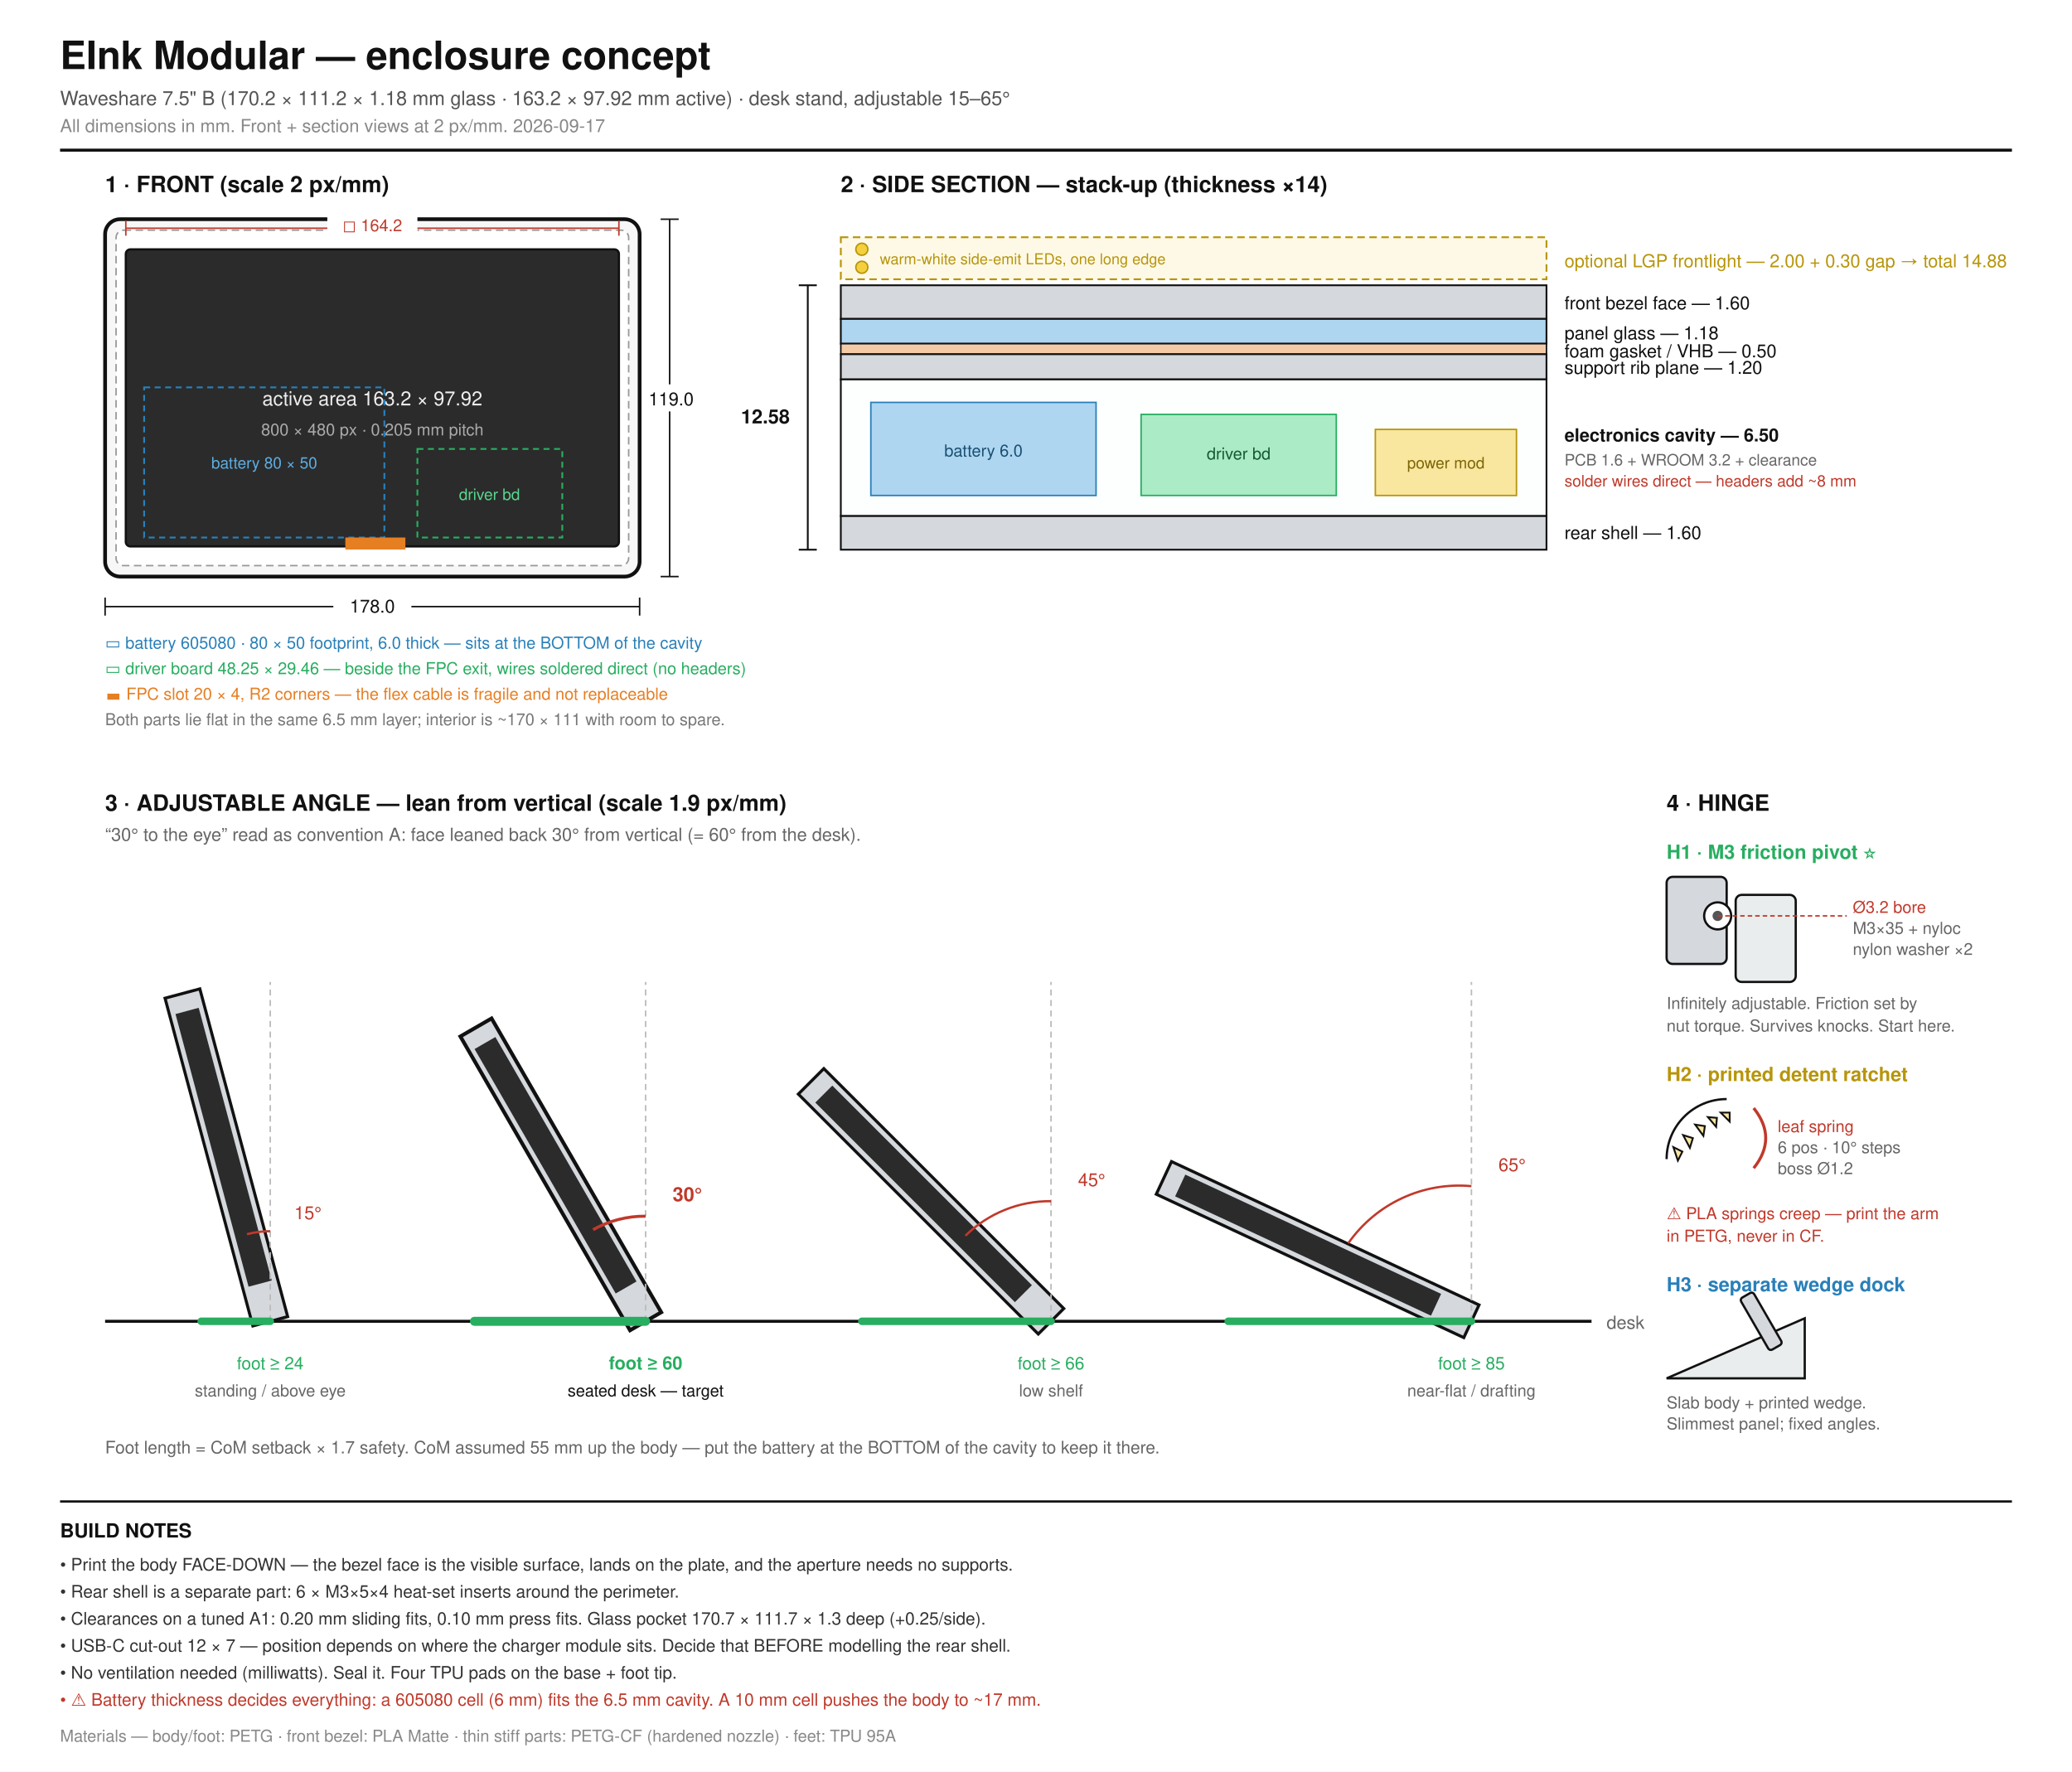
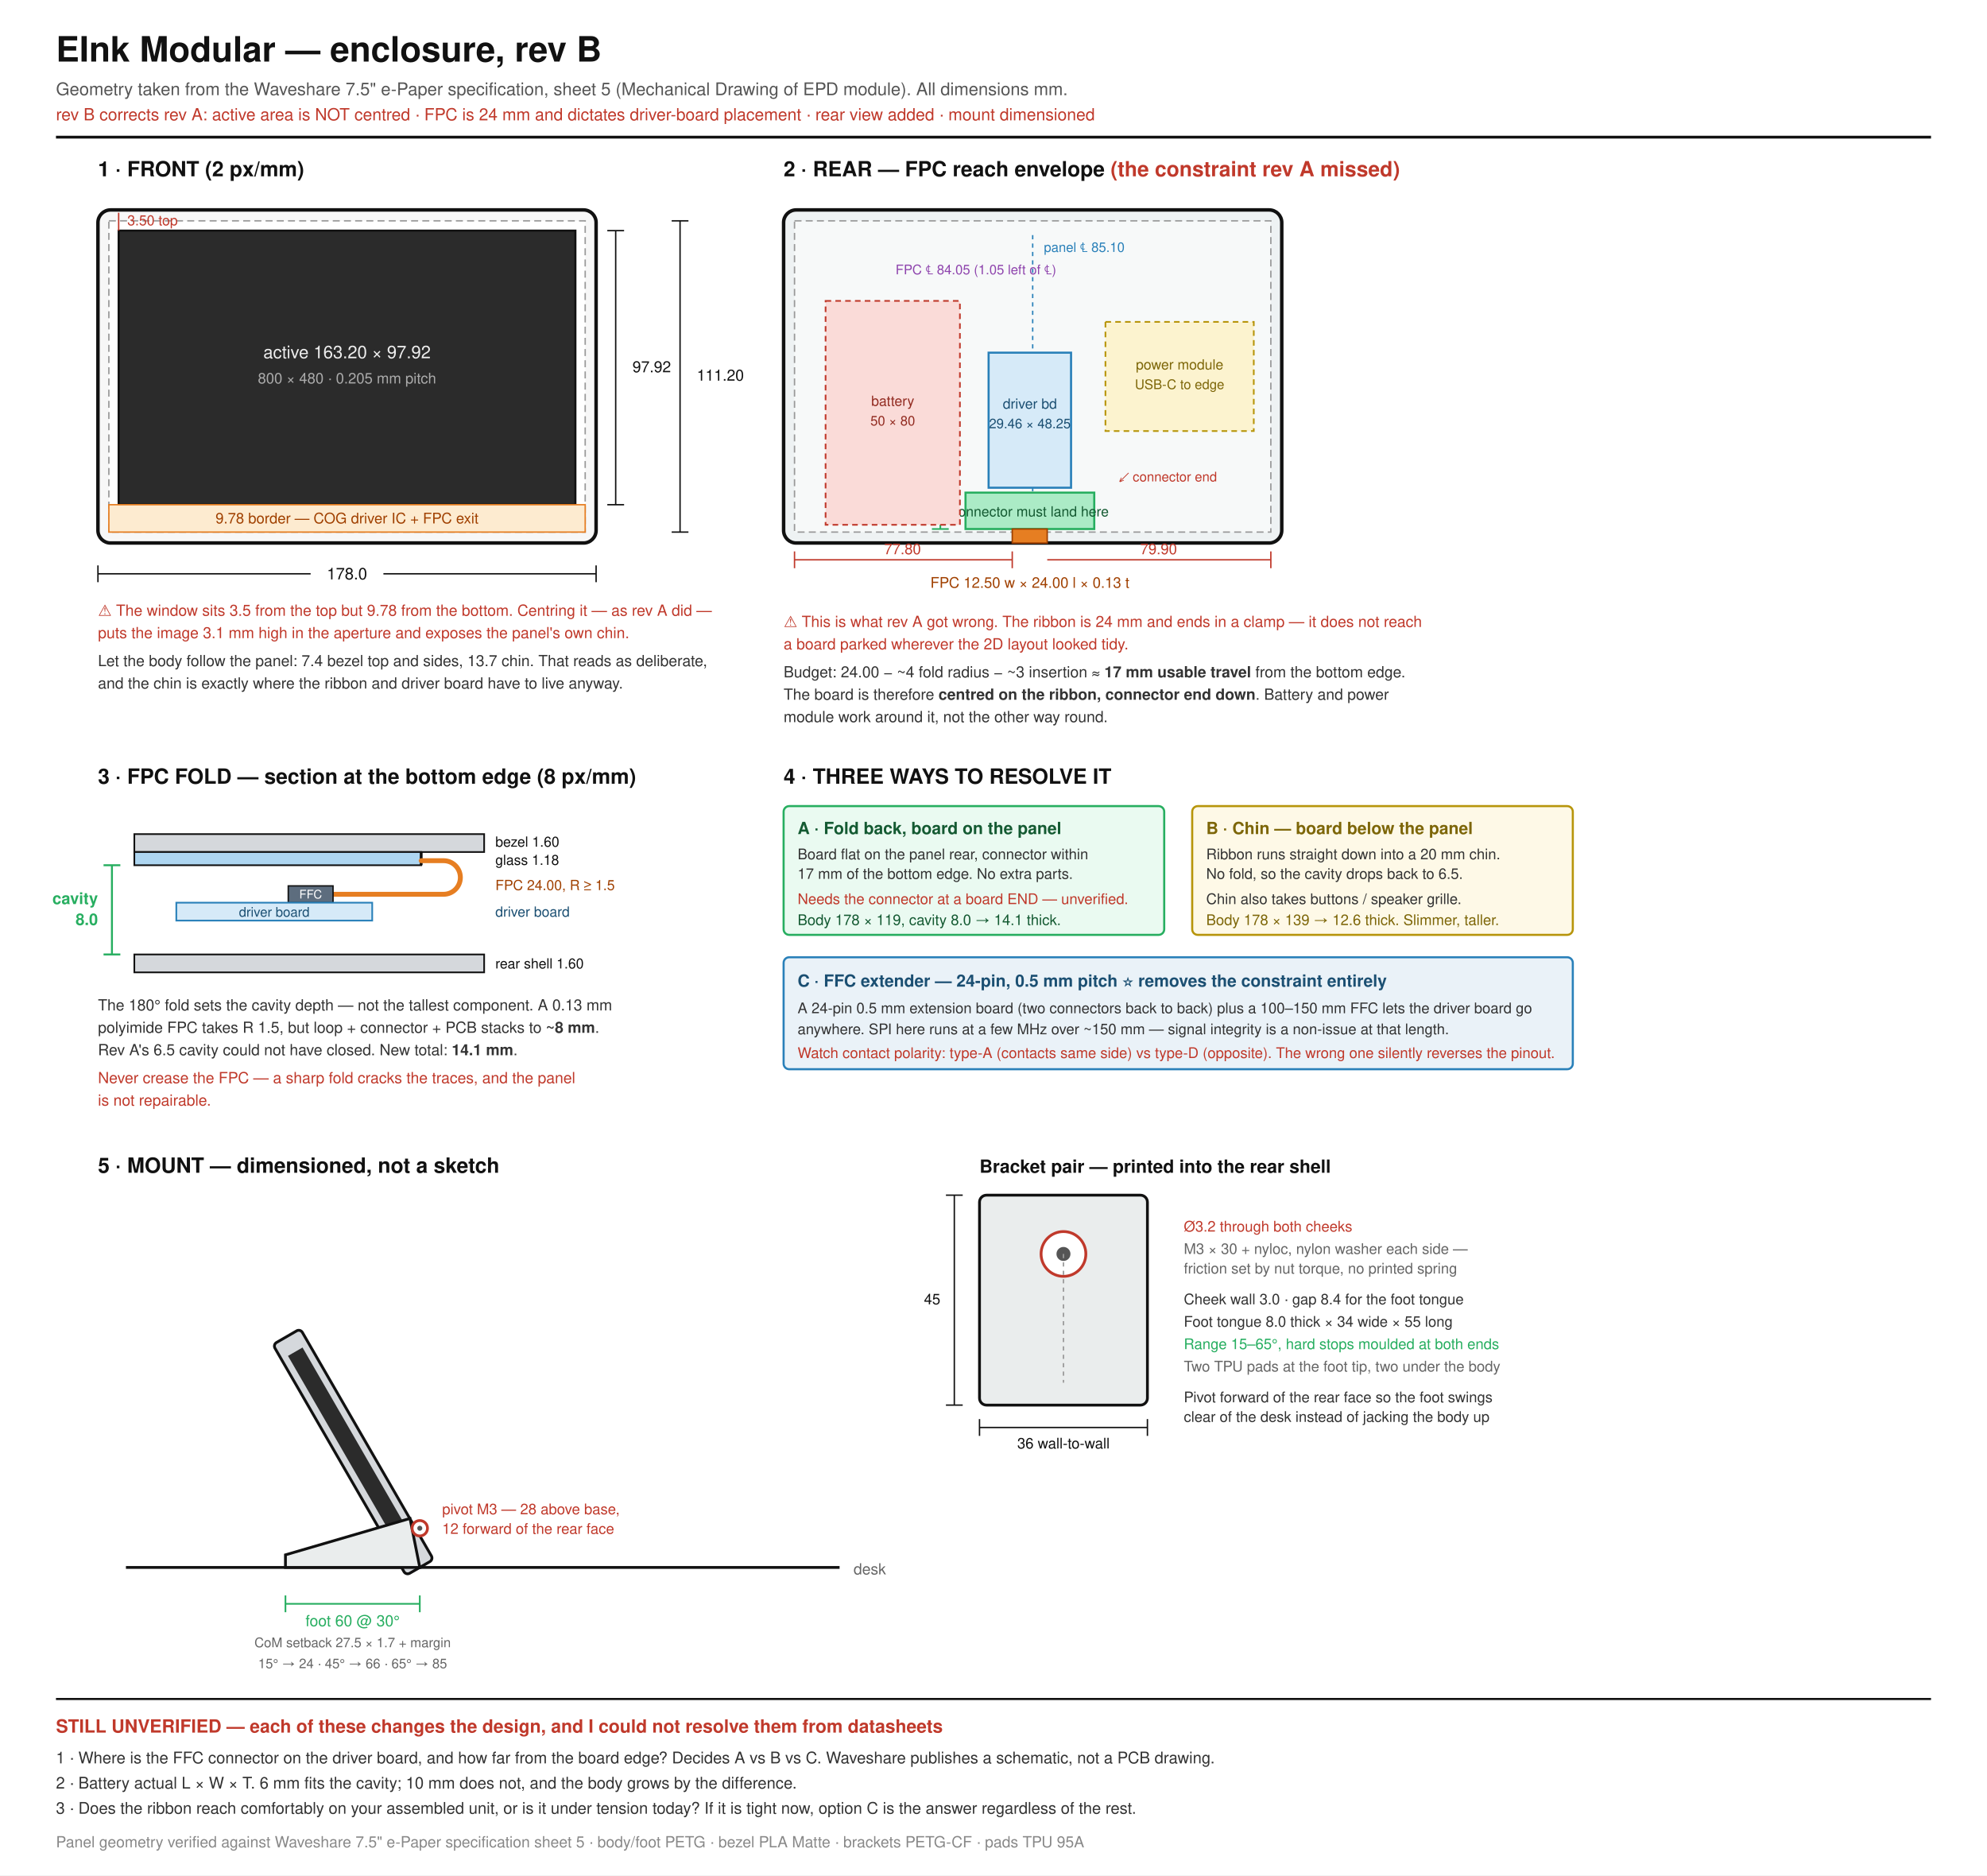
- <svg xmlns="http://www.w3.org/2000/svg" viewBox="0 0 1380 1180" width="1380" height="1180" font-family="Helvetica, Arial, sans-serif">
-   <rect width="1380" height="1180" fill="#ffffff" />
-   <text x="40" y="46" font-size="26" font-weight="700" fill="#111">EInk Modular — enclosure concept</text>
-   <text x="40" y="70" font-size="13" fill="#555">Waveshare 7.5" B (170.2 × 111.2 × 1.18 mm glass · 163.2 × 97.92 mm active) · desk stand, adjustable 15–65°</text>
-   <text x="40" y="88" font-size="12" fill="#888">All dimensions in mm. Front + section views at 2 px/mm. 2026-09-17</text>
-   <line x1="40" y1="100" x2="1340" y2="100" stroke="#111" stroke-width="2" />
-   <text x="70" y="128" font-size="15" font-weight="700" fill="#111">1 · FRONT  (scale 2 px/mm)</text>
-   <rect x="70" y="146" width="356" height="238" rx="10" fill="#f7f7f7" stroke="#111" stroke-width="2.5" />
-   <rect x="77.3" y="153.3" width="341.4" height="223.4" rx="5" fill="#ffffff" stroke="#999" stroke-width="1" stroke-dasharray="5 3" />
-   <rect x="83.8" y="166.1" width="328.4" height="197.8" rx="3" fill="#2b2b2b" stroke="#111" stroke-width="1.5" />
-   <text x="248" y="270" font-size="13" fill="#eee" text-anchor="middle">active area 163.2 × 97.92</text>
-   <text x="248" y="290" font-size="11" fill="#aaa" text-anchor="middle">800 × 480 px · 0.205 mm pitch</text>
-   <line x1="70" y1="404" x2="426" y2="404" stroke="#111" stroke-width="1" />
-   <line x1="70" y1="398" x2="70" y2="410" stroke="#111" stroke-width="1" />
-   <line x1="426" y1="398" x2="426" y2="410" stroke="#111" stroke-width="1" />
-   <rect x="222" y="394" width="52" height="18" fill="#fff" />
-   <text x="248" y="408" font-size="12" fill="#111" text-anchor="middle">178.0</text>
-   <line x1="446" y1="146" x2="446" y2="384" stroke="#111" stroke-width="1" />
-   <line x1="440" y1="146" x2="452" y2="146" stroke="#111" stroke-width="1" />
-   <line x1="440" y1="384" x2="452" y2="384" stroke="#111" stroke-width="1" />
-   <rect x="432" y="256" width="30" height="18" fill="#fff" />
-   <text x="447" y="270" font-size="12" fill="#111" text-anchor="middle">119.0</text>
-   <line x1="83.8" y1="152" x2="412.2" y2="152" stroke="#c0392b" stroke-width="1" />
-   <line x1="83.8" y1="147" x2="83.8" y2="157" stroke="#c0392b" stroke-width="1" />
-   <line x1="412.2" y1="147" x2="412.2" y2="157" stroke="#c0392b" stroke-width="1" />
-   <rect x="218" y="142" width="60" height="16" fill="#fff" />
-   <text x="248" y="154" font-size="11" fill="#c0392b" text-anchor="middle">◻ 164.2</text>
-   <rect x="96" y="258" width="160" height="100" fill="none" stroke="#2980b9" stroke-width="1.2" stroke-dasharray="4 3" />
-   <text x="176" y="312" font-size="10.5" fill="#5dade2" text-anchor="middle">battery 80 × 50</text>
-   <rect x="278" y="299" width="96.5" height="59" fill="none" stroke="#27ae60" stroke-width="1.2" stroke-dasharray="4 3" />
-   <text x="326" y="333" font-size="10.5" fill="#58d68d" text-anchor="middle">driver bd</text>
-   <rect x="230" y="358" width="40" height="8" fill="#e67e22" />
-   <text x="70" y="432" font-size="11" fill="#2980b9">▭ battery 605080 · 80 × 50 footprint, 6.0 thick — sits at the BOTTOM of the cavity</text>
-   <text x="70" y="449" font-size="11" fill="#27ae60">▭ driver board 48.25 × 29.46 — beside the FPC exit, wires soldered direct (no headers)</text>
-   <text x="70" y="466" font-size="11" fill="#e67e22">▬ FPC slot 20 × 4, R2 corners — the flex cable is fragile and not replaceable</text>
-   <text x="70" y="483" font-size="11" fill="#777">Both parts lie flat in the same 6.5 mm layer; interior is ~170 × 111 with room to spare.</text>
-   <text x="560" y="128" font-size="15" font-weight="700" fill="#111">2 · SIDE SECTION — stack-up  (thickness ×14)</text>
-   <g transform="translate(560,190)">
-     <rect x="0" y="0" width="470" height="22.4" fill="#d5d8dc" stroke="#111" stroke-width="1.2" />
-     <text x="482" y="16" font-size="12" fill="#111">front bezel face — 1.60</text>
-     <rect x="0" y="22.4" width="470" height="16.5" fill="#aed6f1" stroke="#111" stroke-width="1.2" />
-     <text x="482" y="36" font-size="12" fill="#111">panel glass — 1.18</text>
-     <rect x="0" y="38.9" width="470" height="7" fill="#f5cba7" stroke="#111" stroke-width="1" />
-     <text x="482" y="48" font-size="12" fill="#111">foam gasket / VHB — 0.50</text>
-     <rect x="0" y="45.9" width="470" height="16.8" fill="#d5d8dc" stroke="#111" stroke-width="1.2" />
-     <text x="482" y="59" font-size="12" fill="#111">support rib plane — 1.20</text>
-     <rect x="0" y="62.7" width="470" height="91" fill="#fdfefe" stroke="#111" stroke-width="1.2" />
-     <text x="482" y="104" font-size="12" font-weight="700" fill="#111">electronics cavity — 6.50</text>
-     <text x="482" y="120" font-size="10.5" fill="#666">PCB 1.6 + WROOM 3.2 + clearance</text>
-     <text x="482" y="134" font-size="10.5" fill="#c0392b">solder wires direct — headers add ~8 mm</text>
-     <rect x="20" y="78" width="150" height="62" fill="#aed6f1" stroke="#2980b9" stroke-width="1" />
-     <text x="95" y="114" font-size="11" fill="#1b4f72" text-anchor="middle">battery 6.0</text>
-     <rect x="200" y="86" width="130" height="54" fill="#abebc6" stroke="#27ae60" stroke-width="1" />
-     <text x="265" y="116" font-size="11" fill="#145a32" text-anchor="middle">driver bd</text>
-     <rect x="356" y="96" width="94" height="44" fill="#f9e79f" stroke="#b7950b" stroke-width="1" />
-     <text x="403" y="122" font-size="10.5" fill="#7d6608" text-anchor="middle">power mod</text>
-     <rect x="0" y="153.7" width="470" height="22.4" fill="#d5d8dc" stroke="#111" stroke-width="1.2" />
-     <text x="482" y="169" font-size="12" fill="#111">rear shell — 1.60</text>
-     <line x1="-22" y1="0" x2="-22" y2="176.1" stroke="#111" stroke-width="1.2" />
-     <line x1="-28" y1="0" x2="-16" y2="0" stroke="#111" stroke-width="1.2" />
-     <line x1="-28" y1="176.1" x2="-16" y2="176.1" stroke="#111" stroke-width="1.2" />
-     <text x="-34" y="92" font-size="13" font-weight="700" fill="#111" text-anchor="end">12.58</text>
-     <rect x="0" y="-32" width="470" height="28" fill="#fef9e7" stroke="#b7950b" stroke-width="1.2" stroke-dasharray="5 3" />
-     <text x="482" y="-12" font-size="12" fill="#b7950b">optional LGP frontlight — 2.00 + 0.30 gap  →  total 14.88</text>
-     <circle cx="14" cy="-24" r="4" fill="#f4d03f" stroke="#b7950b" />
-     <circle cx="14" cy="-12" r="4" fill="#f4d03f" stroke="#b7950b" />
-     <text x="26" y="-14" font-size="10" fill="#b7950b">warm-white side-emit LEDs, one long edge</text>
+ <svg xmlns="http://www.w3.org/2000/svg" viewBox="0 0 1420 1340" width="1420" height="1340" font-family="Helvetica, Arial, sans-serif">
+   <rect width="1420" height="1340" fill="#ffffff" />
+   <text x="40" y="44" font-size="25" font-weight="700" fill="#111">EInk Modular — enclosure, rev B</text>
+   <text x="40" y="68" font-size="12.5" fill="#555">Geometry taken from the Waveshare 7.5" e-Paper specification, sheet 5 (Mechanical Drawing of EPD module). All dimensions mm.</text>
+   <text x="40" y="86" font-size="12" fill="#c0392b">rev B corrects rev A: active area is NOT centred · FPC is 24 mm and dictates driver-board placement · rear view added · mount dimensioned</text>
+   <line x1="40" y1="98" x2="1380" y2="98" stroke="#111" stroke-width="2" />
+   <text x="70" y="126" font-size="15" font-weight="700" fill="#111">1 · FRONT  (2 px/mm)</text>
+   <rect x="70" y="150" width="356" height="238" rx="9" fill="#f7f7f7" stroke="#111" stroke-width="2.5" />
+   <rect x="77.8" y="157.8" width="340.4" height="222.4" fill="#fff" stroke="#999" stroke-width="1" stroke-dasharray="5 3" />
+   <rect x="84.8" y="164.8" width="326.4" height="195.84" fill="#2b2b2b" stroke="#111" stroke-width="1.5" />
+   <text x="248" y="256" font-size="12.5" fill="#eee" text-anchor="middle">active 163.20 × 97.92</text>
+   <text x="248" y="274" font-size="10.5" fill="#aaa" text-anchor="middle">800 × 480 · 0.205 mm pitch</text>
+   <rect x="77.8" y="360.64" width="340.4" height="19.56" fill="#fdebd0" stroke="#e67e22" stroke-width="1" />
+   <text x="248" y="374" font-size="10.5" fill="#a04000" text-anchor="middle">9.78 border — COG driver IC + FPC exit</text>
+   <line x1="84.8" y1="152" x2="84.8" y2="164.8" stroke="#c0392b" stroke-width="1" />
+   <text x="91" y="161" font-size="10" fill="#c0392b">3.50 top</text>
+   <line x1="440" y1="164.8" x2="440" y2="360.64" stroke="#111" stroke-width="1" />
+   <line x1="434" y1="164.8" x2="446" y2="164.8" stroke="#111" stroke-width="1" />
+   <line x1="434" y1="360.64" x2="446" y2="360.64" stroke="#111" stroke-width="1" />
+   <text x="452" y="266" font-size="11" fill="#111">97.92</text>
+   <line x1="486" y1="157.8" x2="486" y2="380.2" stroke="#111" stroke-width="1" />
+   <line x1="480" y1="157.8" x2="492" y2="157.8" stroke="#111" stroke-width="1" />
+   <line x1="480" y1="380.2" x2="492" y2="380.2" stroke="#111" stroke-width="1" />
+   <text x="498" y="272" font-size="11" fill="#111">111.20</text>
+   <line x1="70" y1="410" x2="426" y2="410" stroke="#111" stroke-width="1" />
+   <line x1="70" y1="404" x2="70" y2="416" stroke="#111" stroke-width="1" />
+   <line x1="426" y1="404" x2="426" y2="416" stroke="#111" stroke-width="1" />
+   <rect x="222" y="400" width="52" height="18" fill="#fff" />
+   <text x="248" y="414" font-size="11.5" fill="#111" text-anchor="middle">178.0</text>
+   <text x="70" y="440" font-size="11" fill="#c0392b">⚠ The window sits 3.5 from the top but 9.78 from the bottom. Centring it — as rev A did —</text>
+   <text x="70" y="456" font-size="11" fill="#c0392b">   puts the image 3.1 mm high in the aperture and exposes the panel's own chin.</text>
+   <text x="70" y="476" font-size="11" fill="#333">Let the body follow the panel: 7.4 bezel top and sides, 13.7 chin. That reads as deliberate,</text>
+   <text x="70" y="492" font-size="11" fill="#333">and the chin is exactly where the ribbon and driver board have to live anyway.</text>
+   <text x="560" y="126" font-size="15" font-weight="700" fill="#111">2 · REAR — FPC reach envelope  <tspan fill="#c0392b">(the constraint rev A missed)</tspan>
+   </text>
+   <rect x="560" y="150" width="356" height="238" rx="9" fill="#eef2f3" stroke="#111" stroke-width="2.5" />
+   <rect x="567.8" y="157.8" width="340.4" height="222.4" fill="#f7f9f9" stroke="#999" stroke-width="1" stroke-dasharray="5 3" />
+   <line x1="738" y1="168" x2="738" y2="386" stroke="#2980b9" stroke-width="1" stroke-dasharray="3 3" />
+   <text x="746" y="180" font-size="9.5" fill="#2980b9">panel ℄ 85.10</text>
+   <text x="640" y="196" font-size="9.5" fill="#8e44ad">FPC ℄ 84.05 (1.05 left of ℄)</text>
+   <rect x="706.5" y="252" width="58.92" height="96.5" fill="#d6eaf8" stroke="#2980b9" stroke-width="1.5" />
+   <text x="736" y="292" font-size="10" fill="#1b4f72" text-anchor="middle">driver bd</text>
+   <text x="736" y="306" font-size="9.5" fill="#1b4f72" text-anchor="middle">29.46 × 48.25</text>
+   <text x="800" y="344" font-size="9.5" fill="#c0392b">↙ connector end</text>
+   <rect x="690" y="352" width="92" height="26" fill="#abebc6" stroke="#27ae60" stroke-width="1.5" />
+   <text x="736" y="369" font-size="10" fill="#145a32" text-anchor="middle">connector must land here</text>
+   <rect x="723.4" y="378" width="25" height="10" fill="#e67e22" stroke="#a04000" stroke-width="1" />
+   <line x1="672" y1="378" x2="672" y2="352" stroke="#27ae60" stroke-width="1.2" />
+   <line x1="666" y1="378" x2="678" y2="378" stroke="#27ae60" stroke-width="1.2" />
+   <line x1="666" y1="352" x2="678" y2="352" stroke="#27ae60" stroke-width="1.2" />
+   <text x="662" y="369" font-size="10.5" fill="#27ae60" text-anchor="end">≤17</text>
+   <rect x="590" y="215" width="96" height="160" fill="#fadbd8" stroke="#c0392b" stroke-width="1.2" stroke-dasharray="4 3" />
+   <text x="638" y="290" font-size="10" fill="#922b21" text-anchor="middle">battery</text>
+   <text x="638" y="304" font-size="9.5" fill="#922b21" text-anchor="middle">50 × 80</text>
+   <rect x="790" y="230" width="106" height="78" fill="#fcf3cf" stroke="#b7950b" stroke-width="1.2" stroke-dasharray="4 3" />
+   <text x="843" y="264" font-size="10" fill="#7d6608" text-anchor="middle">power module</text>
+   <text x="843" y="278" font-size="9.5" fill="#7d6608" text-anchor="middle">USB-C to edge</text>
+   <line x1="567.8" y1="400" x2="723.4" y2="400" stroke="#c0392b" stroke-width="1" />
+   <line x1="567.8" y1="394" x2="567.8" y2="406" stroke="#c0392b" stroke-width="1" />
+   <line x1="723.4" y1="394" x2="723.4" y2="406" stroke="#c0392b" stroke-width="1" />
+   <text x="645" y="396" font-size="10.5" fill="#c0392b" text-anchor="middle">77.80</text>
+   <line x1="748.4" y1="400" x2="908.2" y2="400" stroke="#c0392b" stroke-width="1" />
+   <line x1="908.2" y1="394" x2="908.2" y2="406" stroke="#c0392b" stroke-width="1" />
+   <text x="828" y="396" font-size="10.5" fill="#c0392b" text-anchor="middle">79.90</text>
+   <text x="736" y="420" font-size="10.5" fill="#a04000" text-anchor="middle">FPC 12.50 w × 24.00 l × 0.13 t</text>
+   <text x="560" y="448" font-size="11" fill="#c0392b">⚠ This is what rev A got wrong. The ribbon is 24 mm and ends in a clamp — it does not reach</text>
+   <text x="560" y="464" font-size="11" fill="#c0392b">   a board parked wherever the 2D layout looked tidy.</text>
+   <text x="560" y="484" font-size="11" fill="#333">Budget: 24.00 − ~4 fold radius − ~3 insertion ≈ <tspan font-weight="700">17 mm usable travel</tspan> from the bottom edge.</text>
+   <text x="560" y="500" font-size="11" fill="#333">The board is therefore <tspan font-weight="700">centred on the ribbon, connector end down</tspan>. Battery and power</text>
+   <text x="560" y="516" font-size="11" fill="#333">module work around it, not the other way round.</text>
+   <text x="70" y="560" font-size="15" font-weight="700" fill="#111">3 · FPC FOLD — section at the bottom edge  (8 px/mm)</text>
+   <g transform="translate(96,596)">
+     <rect x="0" y="0" width="250" height="12.8" fill="#d5d8dc" stroke="#111" stroke-width="1.2" />
+     <rect x="0" y="12.8" width="205" height="9.44" fill="#aed6f1" stroke="#111" stroke-width="1.2" />
+     <line x1="205" y1="12.8" x2="205" y2="22.24" stroke="#111" stroke-width="2" />
+     <path d="M 205 19 L 221 19 A 12 12 0 0 1 221 43 L 140 43" fill="none" stroke="#e67e22" stroke-width="3.5" stroke-linecap="round" />
+     <rect x="110" y="37" width="32" height="12" fill="#5d6d7e" stroke="#111" stroke-width="1" />
+     <text x="126" y="46" font-size="8.5" fill="#fff" text-anchor="middle">FFC</text>
+     <rect x="30" y="49" width="140" height="12.8" fill="#d6eaf8" stroke="#2980b9" stroke-width="1.2" />
+     <text x="100" y="59" font-size="9.5" fill="#1b4f72" text-anchor="middle">driver board</text>
+     <rect x="0" y="86" width="250" height="12.8" fill="#d5d8dc" stroke="#111" stroke-width="1.2" />
+     <text x="258" y="9" font-size="10" fill="#111">bezel 1.60</text>
+     <text x="258" y="22" font-size="10" fill="#111">glass 1.18</text>
+     <text x="258" y="40" font-size="10" fill="#a04000">FPC 24.00, R ≥ 1.5</text>
+     <text x="258" y="59" font-size="10" fill="#1b4f72">driver board</text>
+     <text x="258" y="96" font-size="10" fill="#111">rear shell 1.60</text>
+     <line x1="-16" y1="22.24" x2="-16" y2="86" stroke="#27ae60" stroke-width="1.4" />
+     <line x1="-22" y1="22.24" x2="-10" y2="22.24" stroke="#27ae60" stroke-width="1.4" />
+     <line x1="-22" y1="86" x2="-10" y2="86" stroke="#27ae60" stroke-width="1.4" />
+     <text x="-26" y="50" font-size="11.5" font-weight="700" fill="#27ae60" text-anchor="end">cavity</text>
+     <text x="-26" y="65" font-size="11.5" font-weight="700" fill="#27ae60" text-anchor="end">8.0</text>
  </g>
-   <text x="70" y="540" font-size="15" font-weight="700" fill="#111">3 · ADJUSTABLE ANGLE — lean from vertical  (scale 1.9 px/mm)</text>
-   <text x="70" y="560" font-size="12" fill="#666">“30° to the eye” read as convention A: face leaned back 30° from vertical (= 60° from the desk).</text>
-   <line x1="70" y1="880" x2="1060" y2="880" stroke="#111" stroke-width="2" />
-   <text x="1070" y="885" font-size="12" fill="#666">desk</text>
-   <g transform="translate(180,880) rotate(-15)">
-     <rect x="-12" y="-226" width="24" height="226" fill="#d5d8dc" stroke="#111" stroke-width="2" />
-     <rect x="-8" y="-214" width="16" height="188" fill="#2b2b2b" />
+   <text x="70" y="722" font-size="11" fill="#333">The 180° fold sets the cavity depth — not the tallest component. A 0.13 mm</text>
+   <text x="70" y="738" font-size="11" fill="#333">polyimide FPC takes R 1.5, but loop + connector + PCB stacks to <tspan font-weight="700">~8 mm</tspan>.</text>
+   <text x="70" y="754" font-size="11" fill="#333">Rev A's 6.5 cavity could not have closed. New total: <tspan font-weight="700">14.1 mm</tspan>.</text>
+   <text x="70" y="774" font-size="11" fill="#c0392b">Never crease the FPC — a sharp fold cracks the traces, and the panel</text>
+   <text x="70" y="790" font-size="11" fill="#c0392b">is not repairable.</text>
+   <text x="560" y="560" font-size="15" font-weight="700" fill="#111">4 · THREE WAYS TO RESOLVE IT</text>
+   <g transform="translate(560,576)">
+     <rect x="0" y="0" width="272" height="92" rx="4" fill="#eafaf1" stroke="#27ae60" stroke-width="1.5" />
+     <text x="10" y="20" font-size="12" font-weight="700" fill="#145a32">A · Fold back, board on the panel</text>
+     <text x="10" y="38" font-size="10.5" fill="#333">Board flat on the panel rear, connector within</text>
+     <text x="10" y="52" font-size="10.5" fill="#333">17 mm of the bottom edge. No extra parts.</text>
+     <text x="10" y="70" font-size="10.5" fill="#c0392b">Needs the connector at a board END — unverified.</text>
+     <text x="10" y="85" font-size="10.5" fill="#145a32">Body 178 × 119, cavity 8.0 → 14.1 thick.</text>
+     <rect x="292" y="0" width="272" height="92" rx="4" fill="#fef9e7" stroke="#b7950b" stroke-width="1.5" />
+     <text x="302" y="20" font-size="12" font-weight="700" fill="#7d6608">B · Chin — board below the panel</text>
+     <text x="302" y="38" font-size="10.5" fill="#333">Ribbon runs straight down into a 20 mm chin.</text>
+     <text x="302" y="52" font-size="10.5" fill="#333">No fold, so the cavity drops back to 6.5.</text>
+     <text x="302" y="70" font-size="10.5" fill="#333">Chin also takes buttons / speaker grille.</text>
+     <text x="302" y="85" font-size="10.5" fill="#7d6608">Body 178 × 139 → 12.6 thick. Slimmer, taller.</text>
  </g>
-   <path d="M 180 880 L 180 654" stroke="#bbb" stroke-width="1" stroke-dasharray="4 3" />
-   <path d="M 180 820 A 60 60 0 0 0 164.5 822" fill="none" stroke="#c0392b" stroke-width="1.5" />
-   <text x="196" y="812" font-size="12" fill="#c0392b">15°</text>
-   <path d="M 180 880 L 134 880" stroke="#27ae60" stroke-width="5" stroke-linecap="round" />
-   <text x="180" y="912" font-size="11.5" fill="#27ae60" text-anchor="middle">foot ≥ 24</text>
-   <text x="180" y="930" font-size="11" fill="#666" text-anchor="middle">standing / above eye</text>
-   <g transform="translate(430,880) rotate(-30)">
-     <rect x="-12" y="-226" width="24" height="226" fill="#d5d8dc" stroke="#111" stroke-width="2.5" />
-     <rect x="-8" y="-214" width="16" height="188" fill="#2b2b2b" />
+   <g transform="translate(560,684)">
+     <rect x="0" y="0" width="564" height="80" rx="4" fill="#eaf2f8" stroke="#2980b9" stroke-width="1.5" />
+     <text x="10" y="21" font-size="12" font-weight="700" fill="#1b4f72">C · FFC extender — 24-pin, 0.5 mm pitch  ⭐ removes the constraint entirely</text>
+     <text x="10" y="40" font-size="10.5" fill="#333">A 24-pin 0.5 mm extension board (two connectors back to back) plus a 100–150 mm FFC lets the driver board go</text>
+     <text x="10" y="55" font-size="10.5" fill="#333">anywhere. SPI here runs at a few MHz over ~150 mm — signal integrity is a non-issue at that length.</text>
+     <text x="10" y="72" font-size="10.5" fill="#c0392b">Watch contact polarity: type-A (contacts same side) vs type-D (opposite). The wrong one silently reverses the pinout.</text>
  </g>
-   <path d="M 430 880 L 430 654" stroke="#bbb" stroke-width="1" stroke-dasharray="4 3" />
-   <path d="M 430 810 A 70 70 0 0 0 395 819" fill="none" stroke="#c0392b" stroke-width="2" />
-   <text x="448" y="800" font-size="13" font-weight="700" fill="#c0392b">30°</text>
-   <path d="M 430 880 L 316 880" stroke="#27ae60" stroke-width="6" stroke-linecap="round" />
-   <text x="430" y="912" font-size="12" font-weight="700" fill="#27ae60" text-anchor="middle">foot ≥ 60</text>
-   <text x="430" y="930" font-size="11" fill="#111" text-anchor="middle">seated desk — target</text>
-   <g transform="translate(700,880) rotate(-45)">
-     <rect x="-12" y="-226" width="24" height="226" fill="#d5d8dc" stroke="#111" stroke-width="2" />
-     <rect x="-8" y="-214" width="16" height="188" fill="#2b2b2b" />
+   <text x="70" y="838" font-size="15" font-weight="700" fill="#111">5 · MOUNT — dimensioned, not a sketch</text>
+   <line x1="90" y1="1120" x2="600" y2="1120" stroke="#111" stroke-width="2" />
+   <text x="610" y="1125" font-size="11" fill="#666">desk</text>
+   <g transform="translate(300,1120) rotate(-30)">
+     <rect x="-11.3" y="-190.4" width="22.6" height="190.4" rx="3" fill="#d5d8dc" stroke="#111" stroke-width="2" />
+     <rect x="-6" y="-178" width="12" height="148" fill="#2b2b2b" />
  </g>
-   <path d="M 700 880 L 700 654" stroke="#bbb" stroke-width="1" stroke-dasharray="4 3" />
-   <path d="M 700 800 A 80 80 0 0 0 643 823" fill="none" stroke="#c0392b" stroke-width="1.5" />
-   <text x="718" y="790" font-size="12" fill="#c0392b">45°</text>
-   <path d="M 700 880 L 574 880" stroke="#27ae60" stroke-width="5" stroke-linecap="round" />
-   <text x="700" y="912" font-size="11.5" fill="#27ae60" text-anchor="middle">foot ≥ 66</text>
-   <text x="700" y="930" font-size="11" fill="#666" text-anchor="middle">low shelf</text>
-   <g transform="translate(980,880) rotate(-65)">
-     <rect x="-12" y="-226" width="24" height="226" fill="#d5d8dc" stroke="#111" stroke-width="2" />
-     <rect x="-8" y="-214" width="16" height="188" fill="#2b2b2b" />
+   <path d="M 300 1120 L 204 1120 L 204 1111 L 293 1085 Z" fill="#eaeded" stroke="#111" stroke-width="2" />
+   <circle cx="300" cy="1092" r="5.5" fill="#fff" stroke="#c0392b" stroke-width="2" />
+   <circle cx="300" cy="1092" r="1.8" fill="#555" />
+   <text x="316" y="1082" font-size="10.5" fill="#c0392b">pivot M3 — 28 above base,</text>
+   <text x="316" y="1096" font-size="10.5" fill="#c0392b">12 forward of the rear face</text>
+   <line x1="204" y1="1146" x2="300" y2="1146" stroke="#27ae60" stroke-width="1.2" />
+   <line x1="204" y1="1140" x2="204" y2="1152" stroke="#27ae60" stroke-width="1.2" />
+   <line x1="300" y1="1140" x2="300" y2="1152" stroke="#27ae60" stroke-width="1.2" />
+   <text x="252" y="1162" font-size="11" fill="#27ae60" text-anchor="middle">foot 60 @ 30°</text>
+   <text x="252" y="1177" font-size="9.5" fill="#666" text-anchor="middle">CoM setback 27.5 × 1.7 + margin</text>
+   <text x="252" y="1192" font-size="9.5" fill="#666" text-anchor="middle">15° → 24 · 45° → 66 · 65° → 85</text>
+   <g transform="translate(700,838)">
+     <text x="0" y="0" font-size="13" font-weight="700" fill="#111">Bracket pair — printed into the rear shell</text>
+     <rect x="0" y="16" width="120" height="150" rx="5" fill="#eaeded" stroke="#111" stroke-width="2" />
+     <circle cx="60" cy="58" r="16" fill="#fff" stroke="#c0392b" stroke-width="2" />
+     <circle cx="60" cy="58" r="5" fill="#555" />
+     <path d="M 60 58 L 60 150" stroke="#999" stroke-width="1" stroke-dasharray="3 3" />
+     <line x1="0" y1="182" x2="120" y2="182" stroke="#111" stroke-width="1" />
+     <line x1="0" y1="176" x2="0" y2="188" stroke="#111" stroke-width="1" />
+     <line x1="120" y1="176" x2="120" y2="188" stroke="#111" stroke-width="1" />
+     <text x="60" y="197" font-size="10.5" fill="#111" text-anchor="middle">36 wall-to-wall</text>
+     <line x1="-18" y1="16" x2="-18" y2="166" stroke="#111" stroke-width="1" />
+     <line x1="-24" y1="16" x2="-12" y2="16" stroke="#111" stroke-width="1" />
+     <line x1="-24" y1="166" x2="-12" y2="166" stroke="#111" stroke-width="1" />
+     <text x="-28" y="94" font-size="10.5" fill="#111" text-anchor="end">45</text>
+     <text x="146" y="42" font-size="10.5" fill="#c0392b">Ø3.2 through both cheeks</text>
+     <text x="146" y="58" font-size="10.5" fill="#666">M3 × 30 + nyloc, nylon washer each side —</text>
+     <text x="146" y="72" font-size="10.5" fill="#666">friction set by nut torque, no printed spring</text>
+     <text x="146" y="94" font-size="10.5" fill="#333">Cheek wall 3.0 · gap 8.4 for the foot tongue</text>
+     <text x="146" y="110" font-size="10.5" fill="#333">Foot tongue 8.0 thick × 34 wide × 55 long</text>
+     <text x="146" y="126" font-size="10.5" fill="#27ae60">Range 15–65°, hard stops moulded at both ends</text>
+     <text x="146" y="142" font-size="10.5" fill="#666">Two TPU pads at the foot tip, two under the body</text>
+     <text x="146" y="164" font-size="10.5" fill="#333">Pivot forward of the rear face so the foot swings</text>
+     <text x="146" y="178" font-size="10.5" fill="#333">clear of the desk instead of jacking the body up</text>
  </g>
-   <path d="M 980 880 L 980 654" stroke="#bbb" stroke-width="1" stroke-dasharray="4 3" />
-   <path d="M 980 790 A 90 90 0 0 0 898 828" fill="none" stroke="#c0392b" stroke-width="1.5" />
-   <text x="998" y="780" font-size="12" fill="#c0392b">65°</text>
-   <path d="M 980 880 L 818 880" stroke="#27ae60" stroke-width="5" stroke-linecap="round" />
-   <text x="980" y="912" font-size="11.5" fill="#27ae60" text-anchor="middle">foot ≥ 85</text>
-   <text x="980" y="930" font-size="11" fill="#666" text-anchor="middle">near-flat / drafting</text>
-   <text x="70" y="968" font-size="11.5" fill="#666">Foot length = CoM setback × 1.7 safety. CoM assumed 55 mm up the body — put the battery at the BOTTOM of the cavity to keep it there.</text>
-   <text x="1110" y="540" font-size="15" font-weight="700" fill="#111">4 · HINGE</text>
-   <text x="1110" y="572" font-size="13" font-weight="700" fill="#27ae60">H1 · M3 friction pivot ⭐</text>
-   <g transform="translate(1110,584)">
-     <rect x="0" y="0" width="40" height="58" rx="4" fill="#d5d8dc" stroke="#111" stroke-width="1.5" />
-     <rect x="46" y="12" width="40" height="58" rx="4" fill="#eaeded" stroke="#111" stroke-width="1.5" />
-     <circle cx="34" cy="26" r="9" fill="#fff" stroke="#111" stroke-width="1.5" />
-     <circle cx="34" cy="26" r="3.4" fill="#555" />
-     <line x1="34" y1="26" x2="120" y2="26" stroke="#c0392b" stroke-width="1" stroke-dasharray="3 2" />
-     <text x="124" y="24" font-size="11" fill="#c0392b">Ø3.2 bore</text>
-     <text x="124" y="38" font-size="11" fill="#666">M3×35 + nyloc</text>
-     <text x="124" y="52" font-size="11" fill="#666">nylon washer ×2</text>
-   </g>
-   <text x="1110" y="672" font-size="11" fill="#666">Infinitely adjustable. Friction set by</text>
-   <text x="1110" y="687" font-size="11" fill="#666">nut torque. Survives knocks. Start here.</text>
-   <text x="1110" y="720" font-size="13" font-weight="700" fill="#b7950b">H2 · printed detent ratchet</text>
-   <g transform="translate(1110,732)">
-     <path d="M 0 40 A 40 40 0 0 1 40 0" fill="none" stroke="#111" stroke-width="1.5" />
-     <g stroke="#111" stroke-width="1.2" fill="#f9e79f">
-       <path d="M 4.5 32 l 6 3 l -3 6 z" />
-       <path d="M 11 24 l 6.5 2 l -2 6.5 z" />
-       <path d="M 19 17 l 6.5 1 l -1 6.5 z" />
-       <path d="M 27.5 12 l 6 0.5 l -0.5 6 z" />
-       <path d="M 36 9 l 6 0 l 0 6 z" />
-     </g>
-     <path d="M 58 6 q 16 20 0 40" fill="none" stroke="#c0392b" stroke-width="2" />
-     <text x="74" y="22" font-size="11" fill="#c0392b">leaf spring</text>
-     <text x="74" y="36" font-size="11" fill="#666">6 pos · 10° steps</text>
-     <text x="74" y="50" font-size="11" fill="#666">boss Ø1.2</text>
-   </g>
-   <text x="1110" y="812" font-size="11" fill="#c0392b">⚠ PLA springs creep — print the arm</text>
-   <text x="1110" y="827" font-size="11" fill="#c0392b">in PETG, never in CF.</text>
-   <text x="1110" y="860" font-size="13" font-weight="700" fill="#2980b9">H3 · separate wedge dock</text>
-   <g transform="translate(1110,872)">
-     <path d="M 0 46 L 92 46 L 92 6 Z" fill="#eaeded" stroke="#111" stroke-width="1.5" />
-     <rect x="58" y="-12" width="10" height="40" rx="2" fill="#d5d8dc" stroke="#111" stroke-width="1.5" transform="rotate(-30 63 8)" />
-     <text x="0" y="66" font-size="11" fill="#666">Slab body + printed wedge.</text>
-     <text x="0" y="80" font-size="11" fill="#666">Slimmest panel; fixed angles.</text>
-   </g>
-   <line x1="40" y1="1000" x2="1340" y2="1000" stroke="#111" stroke-width="1.5" />
-   <text x="40" y="1024" font-size="13" font-weight="700" fill="#111">BUILD NOTES</text>
-   <text x="40" y="1046" font-size="11.5" fill="#333">• Print the body FACE-DOWN — the bezel face is the visible surface, lands on the plate, and the aperture needs no supports.</text>
-   <text x="40" y="1064" font-size="11.5" fill="#333">• Rear shell is a separate part: 6 × M3×5×4 heat-set inserts around the perimeter.</text>
-   <text x="40" y="1082" font-size="11.5" fill="#333">• Clearances on a tuned A1: 0.20 mm sliding fits, 0.10 mm press fits. Glass pocket 170.7 × 111.7 × 1.3 deep (+0.25/side).</text>
-   <text x="40" y="1100" font-size="11.5" fill="#333">• USB-C cut-out 12 × 7 — position depends on where the charger module sits. Decide that BEFORE modelling the rear shell.</text>
-   <text x="40" y="1118" font-size="11.5" fill="#333">• No ventilation needed (milliwatts). Seal it. Four TPU pads on the base + foot tip.</text>
-   <text x="40" y="1136" font-size="11.5" fill="#c0392b">• ⚠ Battery thickness decides everything: a 605080 cell (6 mm) fits the 6.5 mm cavity. A 10 mm cell pushes the body to ~17 mm.</text>
-   <text x="40" y="1160" font-size="11" fill="#888">Materials — body/foot: PETG · front bezel: PLA Matte · thin stiff parts: PETG-CF (hardened nozzle) · feet: TPU 95A</text>
+   <line x1="40" y1="1214" x2="1380" y2="1214" stroke="#111" stroke-width="1.5" />
+   <text x="40" y="1238" font-size="13" font-weight="700" fill="#c0392b">STILL UNVERIFIED — each of these changes the design, and I could not resolve them from datasheets</text>
+   <text x="40" y="1260" font-size="11.5" fill="#333">1 · Where is the FFC connector on the driver board, and how far from the board edge? Decides A vs B vs C. Waveshare publishes a schematic, not a PCB drawing.</text>
+   <text x="40" y="1278" font-size="11.5" fill="#333">2 · Battery actual L × W × T. 6 mm fits the cavity; 10 mm does not, and the body grows by the difference.</text>
+   <text x="40" y="1296" font-size="11.5" fill="#333">3 · Does the ribbon reach comfortably on your assembled unit, or is it under tension today? If it is tight now, option C is the answer regardless of the rest.</text>
+   <text x="40" y="1320" font-size="11" fill="#888">Panel geometry verified against Waveshare 7.5" e-Paper specification sheet 5 · body/foot PETG · bezel PLA Matte · brackets PETG-CF · pads TPU 95A</text>
</svg>
